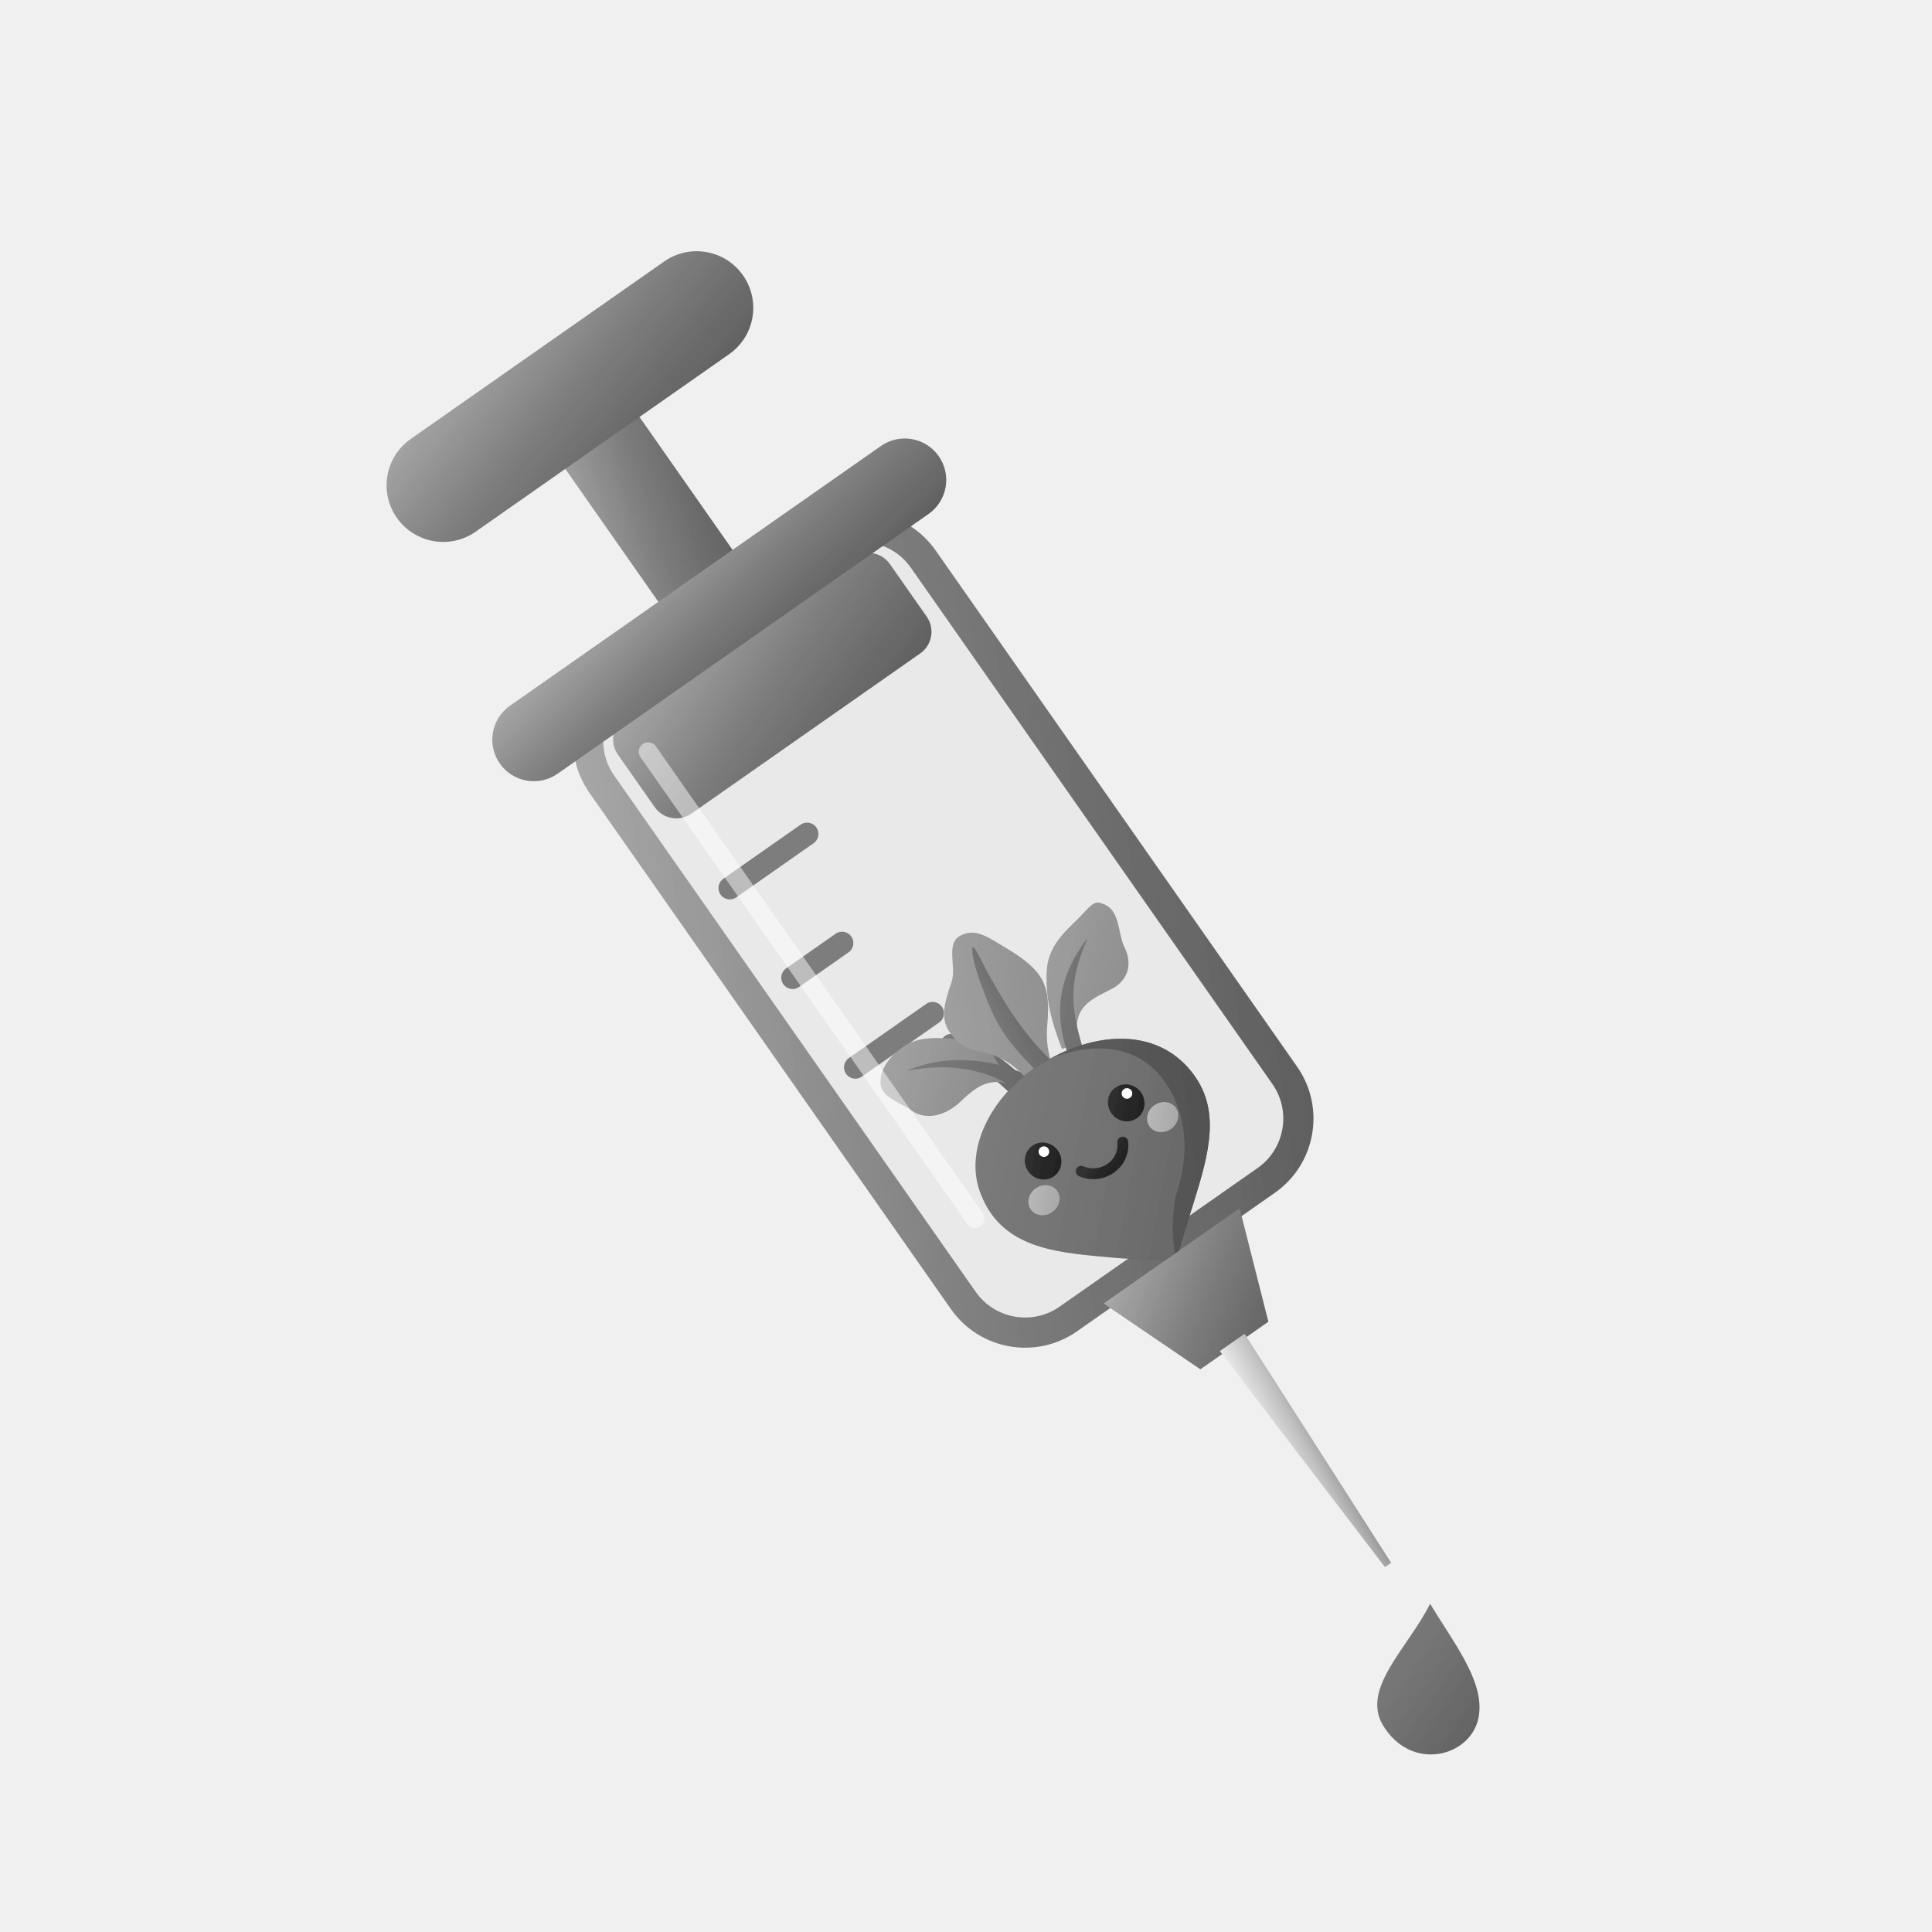
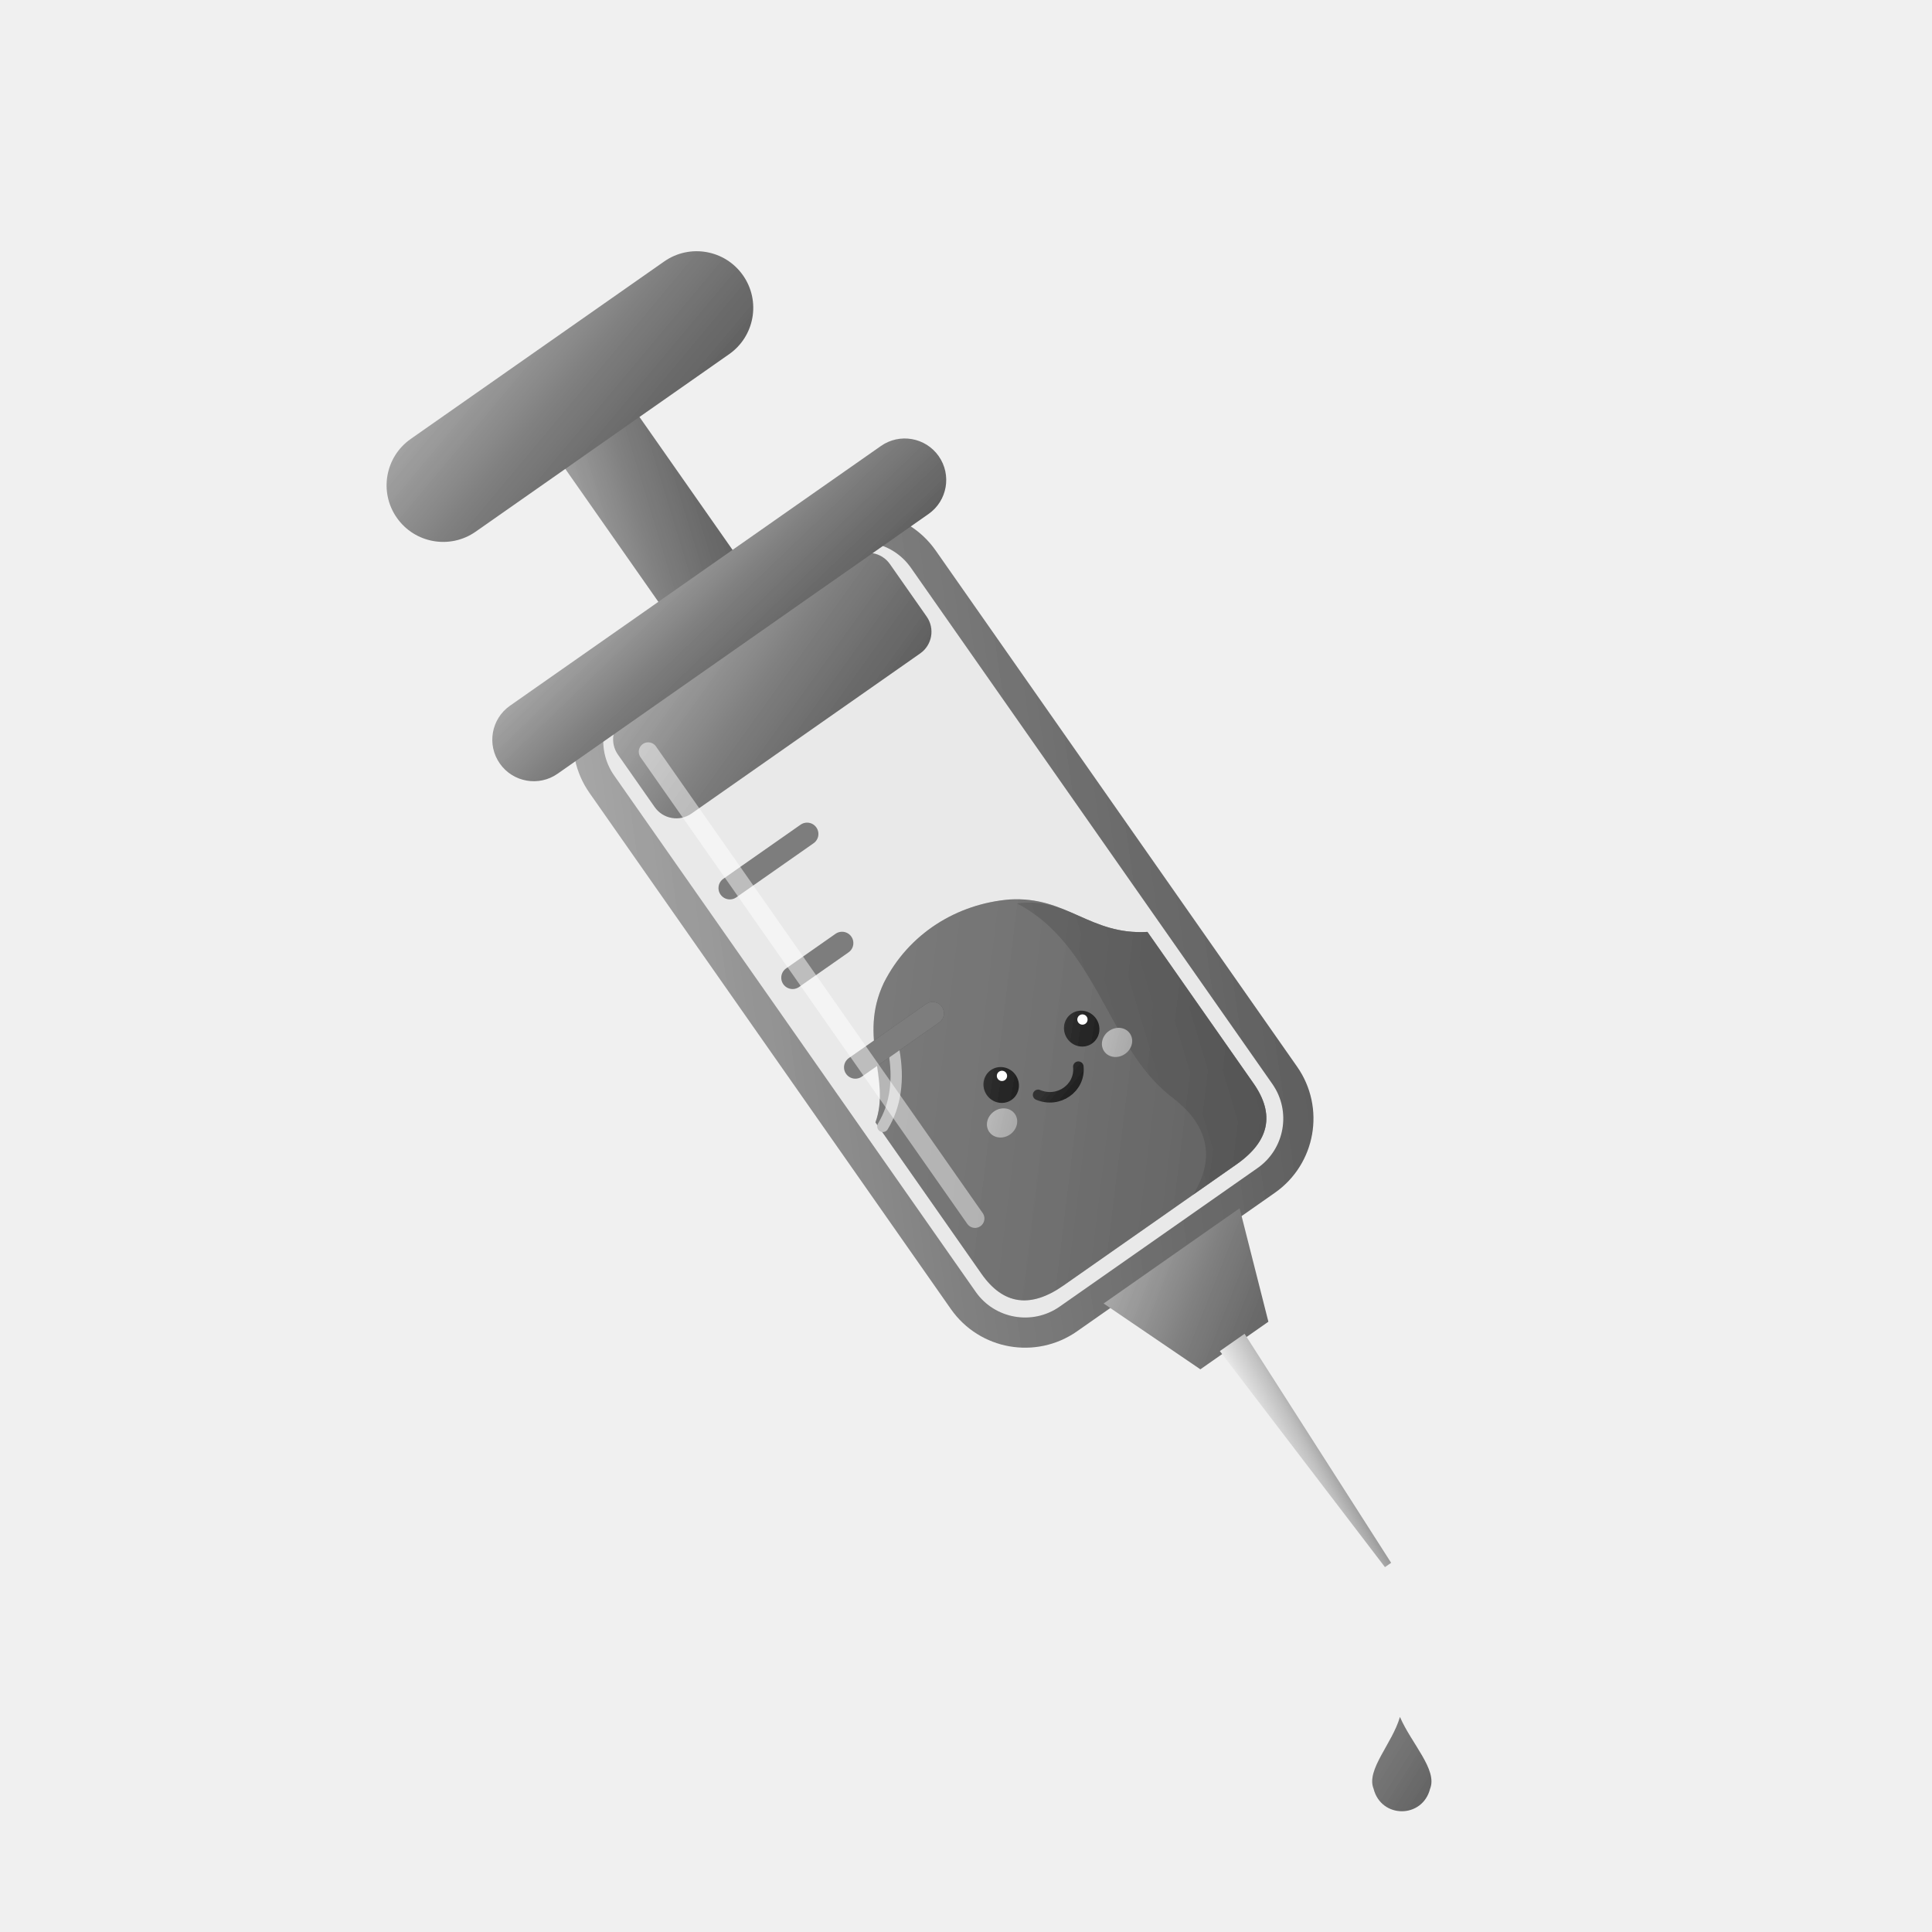
<svg xmlns="http://www.w3.org/2000/svg" viewBox="0 0 512 512" width="512" height="512" fill="none" role="img" aria-label="dependency injection beetroot syringe">
  <defs>
    <linearGradient id="bt-di-mono-beet" x1="0" y1="0" x2="1" y2="1">
      <stop offset="0" stop-color="#D44C8A" />
      <stop offset="0.5" stop-color="#C73A7D" />
      <stop offset="1" stop-color="#B02768" />
    </linearGradient>
    <linearGradient id="bt-di-mono-shade" x1="0" y1="0" x2="1" y2="1">
      <stop offset="0" stop-color="#A62665" />
      <stop offset="1" stop-color="#8B1952" />
    </linearGradient>
    <linearGradient id="bt-di-mono-leaf" x1="0" y1="0" x2="1" y2="1">
      <stop offset="0" stop-color="#51B777" />
      <stop offset="1" stop-color="#329C60" />
    </linearGradient>
    <linearGradient id="bt-di-mono-stem" x1="0" y1="0" x2="1" y2="1">
      <stop offset="0" stop-color="#348D53" />
      <stop offset="1" stop-color="#247646" />
    </linearGradient>
    <linearGradient id="bt-di-mono-cheek" x1="0" y1="0" x2="1" y2="1">
      <stop offset="0" stop-color="#F6A3CD" />
      <stop offset="1" stop-color="#EC84B6" />
    </linearGradient>
    <linearGradient id="bt-di-mono-eye" x1="0" y1="0" x2="1" y2="1">
      <stop offset="0" stop-color="#650F39" />
      <stop offset="1" stop-color="#3A0B24" />
    </linearGradient>
    <linearGradient id="bt-di-mono-teal" x1="0" y1="0" x2="1" y2="1">
      <stop offset="0" stop-color="#51BDB8" />
      <stop offset="1" stop-color="#37ABA8" />
    </linearGradient>
    <linearGradient id="bt-di-mono-teal-side" x1="0" y1="0" x2="1" y2="1">
      <stop offset="0" stop-color="#298F90" />
      <stop offset="1" stop-color="#1B7378" />
    </linearGradient>
    <linearGradient id="bt-di-mono-orange" x1="0" y1="0" x2="1" y2="1">
      <stop offset="0" stop-color="#FFAF64" />
      <stop offset="0.5" stop-color="#F77A27" />
      <stop offset="1" stop-color="#D95517" />
    </linearGradient>
    <linearGradient id="bt-di-mono-orange-side" x1="0" y1="0" x2="1" y2="1">
      <stop offset="0" stop-color="#F58A38" />
      <stop offset="1" stop-color="#DD611F" />
    </linearGradient>
    <linearGradient id="bt-di-mono-indigo" x1="0" y1="0" x2="1" y2="1">
      <stop offset="0" stop-color="#9890F1" />
      <stop offset="0.5" stop-color="#716BD1" />
      <stop offset="1" stop-color="#514CA5" />
    </linearGradient>
    <linearGradient id="bt-di-mono-blue" x1="0" y1="0" x2="1" y2="1">
      <stop offset="0" stop-color="#79ABE9" />
      <stop offset="0.5" stop-color="#447EC8" />
      <stop offset="1" stop-color="#295EA5" />
    </linearGradient>
    <linearGradient id="bt-di-mono-silver" x1="0" y1="0" x2="1" y2="1">
      <stop offset="0" stop-color="#E5EAF1" />
      <stop offset="0.5" stop-color="#B2C0D0" />
      <stop offset="1" stop-color="#6F849D" />
    </linearGradient>
    <linearGradient id="bt-di-mono-card" x1="0" y1="0" x2="1" y2="1">
      <stop offset="0" stop-color="#F7EDF4" />
      <stop offset="1" stop-color="#E9DBE5" />
    </linearGradient>
    <linearGradient id="bt-di-mono-amber" x1="0" y1="0" x2="1" y2="1">
      <stop offset="0" stop-color="#F5CD7A" />
      <stop offset="0.5" stop-color="#D99E3D" />
      <stop offset="1" stop-color="#B27521" />
    </linearGradient>
    <linearGradient id="bt-di-mono-palette" x1="0" y1="0" x2="1" y2="1">
      <stop offset="0" stop-color="#F5D2E9" />
      <stop offset="0.5" stop-color="#DE9AC6" />
      <stop offset="1" stop-color="#B96FA5" />
    </linearGradient>
  </defs>
  <defs>
    <filter id="bt-di-mono-gray">
      <feColorMatrix type="saturate" values="0" />
    </filter>
  </defs>
  <g filter="url(#bt-di-mono-gray)">
    <g transform="rotate(-35 256 255)">
      <rect x="244" y="69" width="24" height="74" rx="8" fill="url(#bt-di-mono-blue)" />
      <rect x="200" y="57" width="112" height="30" rx="15" fill="url(#bt-di-mono-blue)" />
      <rect x="204" y="141" width="104" height="207" rx="20" fill="#DCEAF9" fill-opacity=".88" stroke="url(#bt-di-mono-blue)" stroke-width="8" />
+       <path d="M212 276C222 269 221 255 235 247 248 240 263 241 275 248 288 256 287 268 300 276V325Q300 340 284 340H228Q212 340 212 325Z" fill="url(#bt-di-mono-beet)" />
+       <path d="M276 250C287 271 274 295 280 315Q286 333 270 340H284Q300 340 300 325V276C287 268 288 256 276 250Z" fill="url(#bt-di-mono-shade)" opacity=".55" />
+       <path d="M213 278q9-4 14-15" stroke="#F3AED0" stroke-width="3" stroke-linecap="round" />
+       <g transform="translate(258 287) scale(0.31)">
+         <ellipse cx="-42" cy="0" rx="15" ry="15.5" fill="url(#bt-di-mono-eye)" />
+         <ellipse cx="42" cy="0" rx="15" ry="15.5" fill="url(#bt-di-mono-eye)" />
+         <circle cx="-37" cy="-6" r="4.4" fill="#FFF" />
+         <circle cx="47" cy="-6" r="4.4" fill="#FFF" />
+         <ellipse cx="-60" cy="27" rx="13.4" ry="12" fill="url(#bt-di-mono-cheek)" />
+         <ellipse cx="60" cy="27" rx="13.4" ry="12" fill="url(#bt-di-mono-cheek)" />
+         <path d="M-21 25C-11 41 12 41 21 25" stroke="url(#bt-di-mono-eye)" stroke-width="9" stroke-linecap="round" />
+       </g>
      <rect x="212" y="150" width="88" height="31" rx="7" fill="url(#bt-di-mono-blue)" />
      <path d="M216 203h25m-25 29h16m-16 29h25" stroke="#447EC8" stroke-width="6" stroke-linecap="round" />
-       <g transform="translate(215 243) scale(.32)">
-         <g>
-           <path d="M105 151C101 126 93 105 79 86" fill="none" stroke="url(#bt-di-mono-stem)" stroke-width="17" stroke-linecap="round" />
-           <path d="M98 139C88 127 76 127 61 129 40 133 24 125 20 110 14 97 8 89 12 80 18 70 30 65 45 65 62 65 75 77 85 85 98 93 108 106 98 139Z" fill="url(#bt-di-mono-leaf)" />
-           <path d="M102 150C95 125 73 99 36 83 73 90 104 119 118 147Z" fill="url(#bt-di-mono-stem)" />
-           <path d="M125 149C125 125 126 105 120 87 110 61 96 63 94 40 92 23 104 14 119 3 130-5 133-27 148-24 162-22 166-7 173 8 187 40 184 53 164 77 146 98 144 119 143 149Z" fill="url(#bt-di-mono-leaf)" transform="translate(-10 41)" />
-           <path d="M125 150C120 119 117 102 125 71 128 58 133 39 139 31 143 27 138 48 137 64 134 95 134 119 140 150Z" fill="url(#bt-di-mono-stem)" />
-           <path d="M152 142C158 118 164 102 177 84 188 69 201 65 220 62 235 60 244 55 248 62 258 74 246 88 243 101 241 117 231 126 216 125 198 123 178 116 167 145Z" fill="url(#bt-di-mono-leaf)" />
-           <path d="M153 150C162 118 180 92 222 79 189 99 178 117 167 150Z" fill="url(#bt-di-mono-stem)" />
-           <path d="M128 142C83 140 37 163 28 202 16 251 55 280 89 309 103 321 117 328 128 341 139 329 153 321 168 309 203 282 232 258 229 218 226 172 182 144 128 142Z" fill="url(#bt-di-mono-beet)" />
-           <path d="M140 143C184 154 209 181 206 219 204 252 183 279 159 296 146 309 137 322 128 341 140 330 154 320 168 309 203 282 232 258 229 218 226 177 191 149 140 143Z" fill="url(#bt-di-mono-shade)" opacity=".85" />
-           <ellipse cx="86" cy="209" rx="15" ry="15.5" fill="url(#bt-di-mono-eye)" />
-           <ellipse cx="170" cy="209" rx="15" ry="15.5" fill="url(#bt-di-mono-eye)" />
-           <circle cx="91" cy="203" r="4.4" fill="#FFF" />
-           <circle cx="175" cy="203" r="4.4" fill="#FFF" />
-           <ellipse cx="68" cy="236" rx="13.4" ry="12" fill="url(#bt-di-mono-cheek)" />
-           <ellipse cx="188" cy="236" rx="13.4" ry="12" fill="url(#bt-di-mono-cheek)" />
-           <path d="M107 234C117 250 140 250 149 234" stroke="url(#bt-di-mono-eye)" stroke-width="9" stroke-linecap="round" />
-         </g>
-       </g>
      <path d="m234 350 11 29h22l11-29" fill="url(#bt-di-mono-blue)" />
      <path d="M252 378h8l-3 72h-2Z" fill="url(#bt-di-mono-silver)" />
      <rect x="185" y="130" width="142" height="22" rx="11" fill="url(#bt-di-mono-blue)" />
      <path d="M219 161v151" stroke="#FFF" stroke-width="5" stroke-linecap="round" opacity=".5" />
    </g>
-     <path d="M379 425c-6 12-19 23-12 33 8 12 24 7 25-4 1-9-7-19-13-29Z" fill="url(#bt-di-mono-beet)" />
+     <path d="M371 455C369 462 362 469 364 474 366 482 377 482 379 474 381 469 374 462 371 455Z" fill="url(#bt-di-mono-beet)" />
  </g>
</svg>
